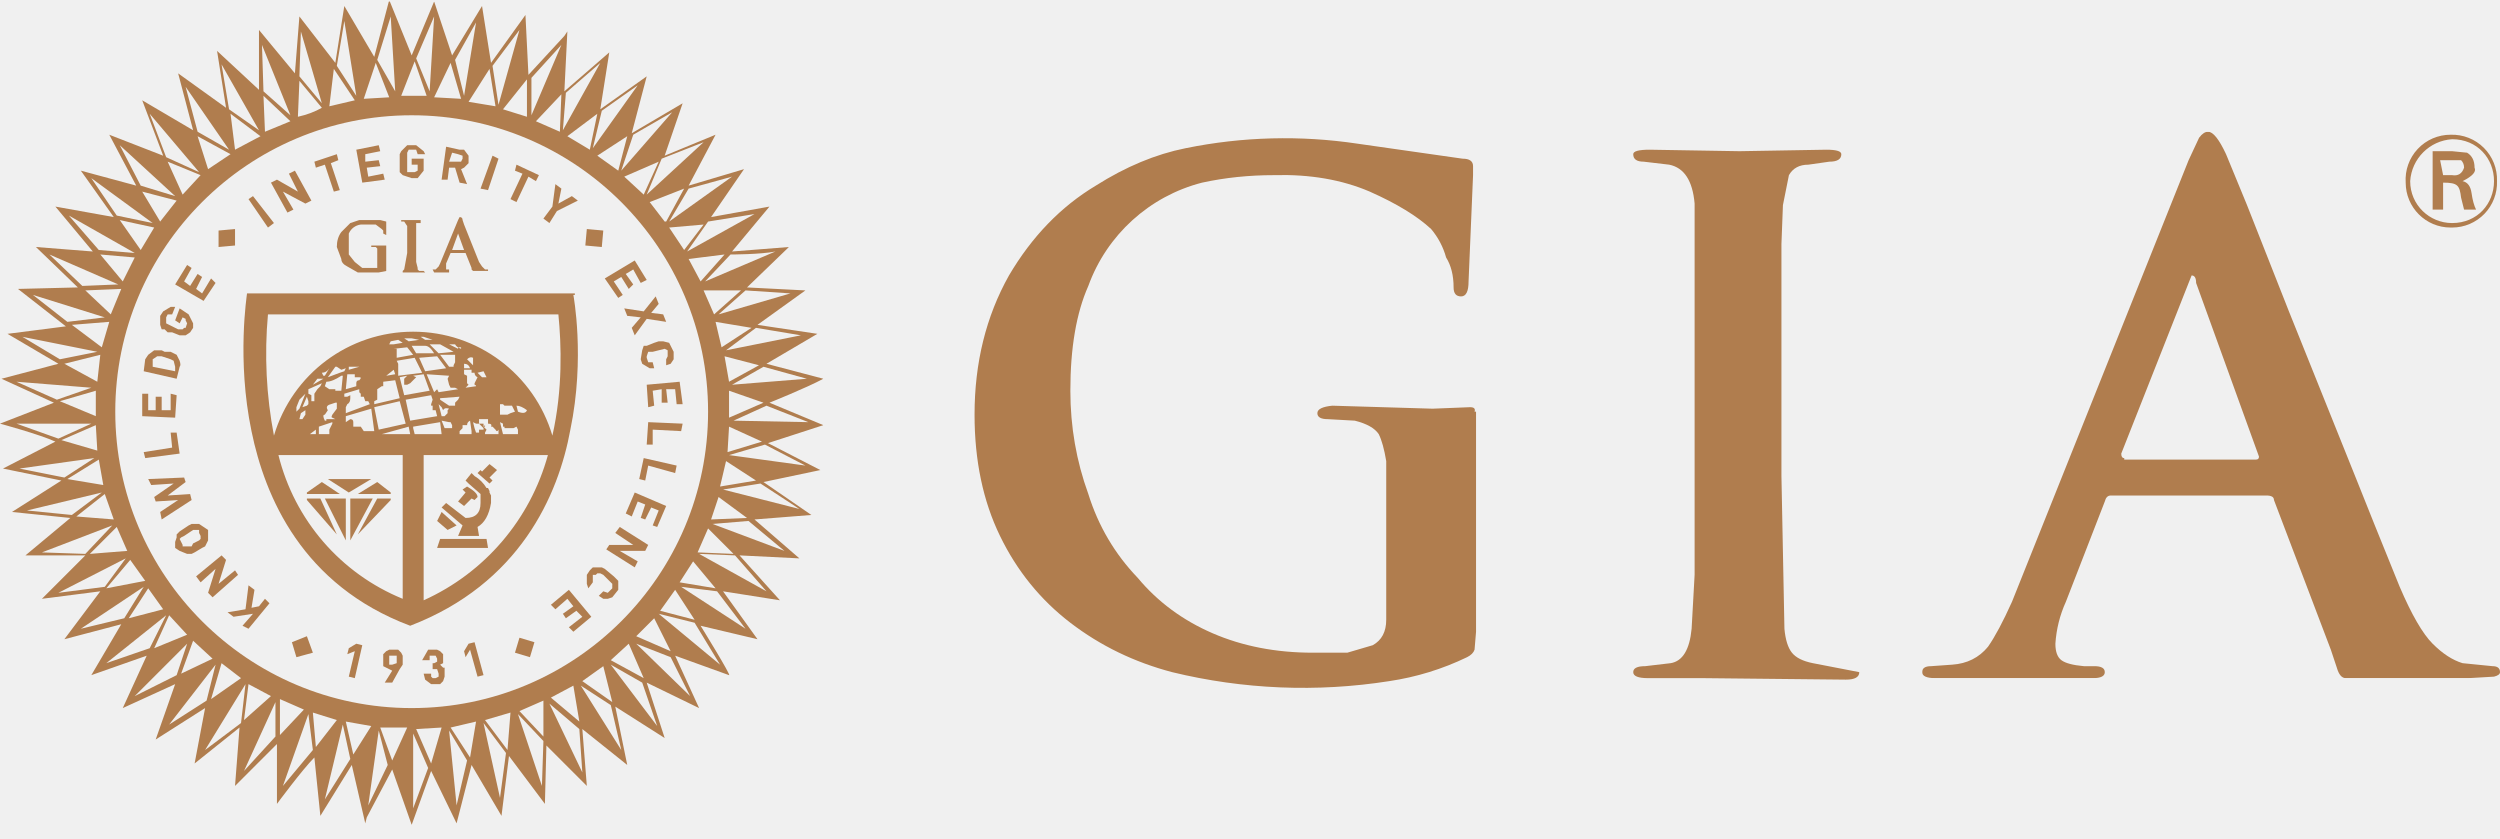
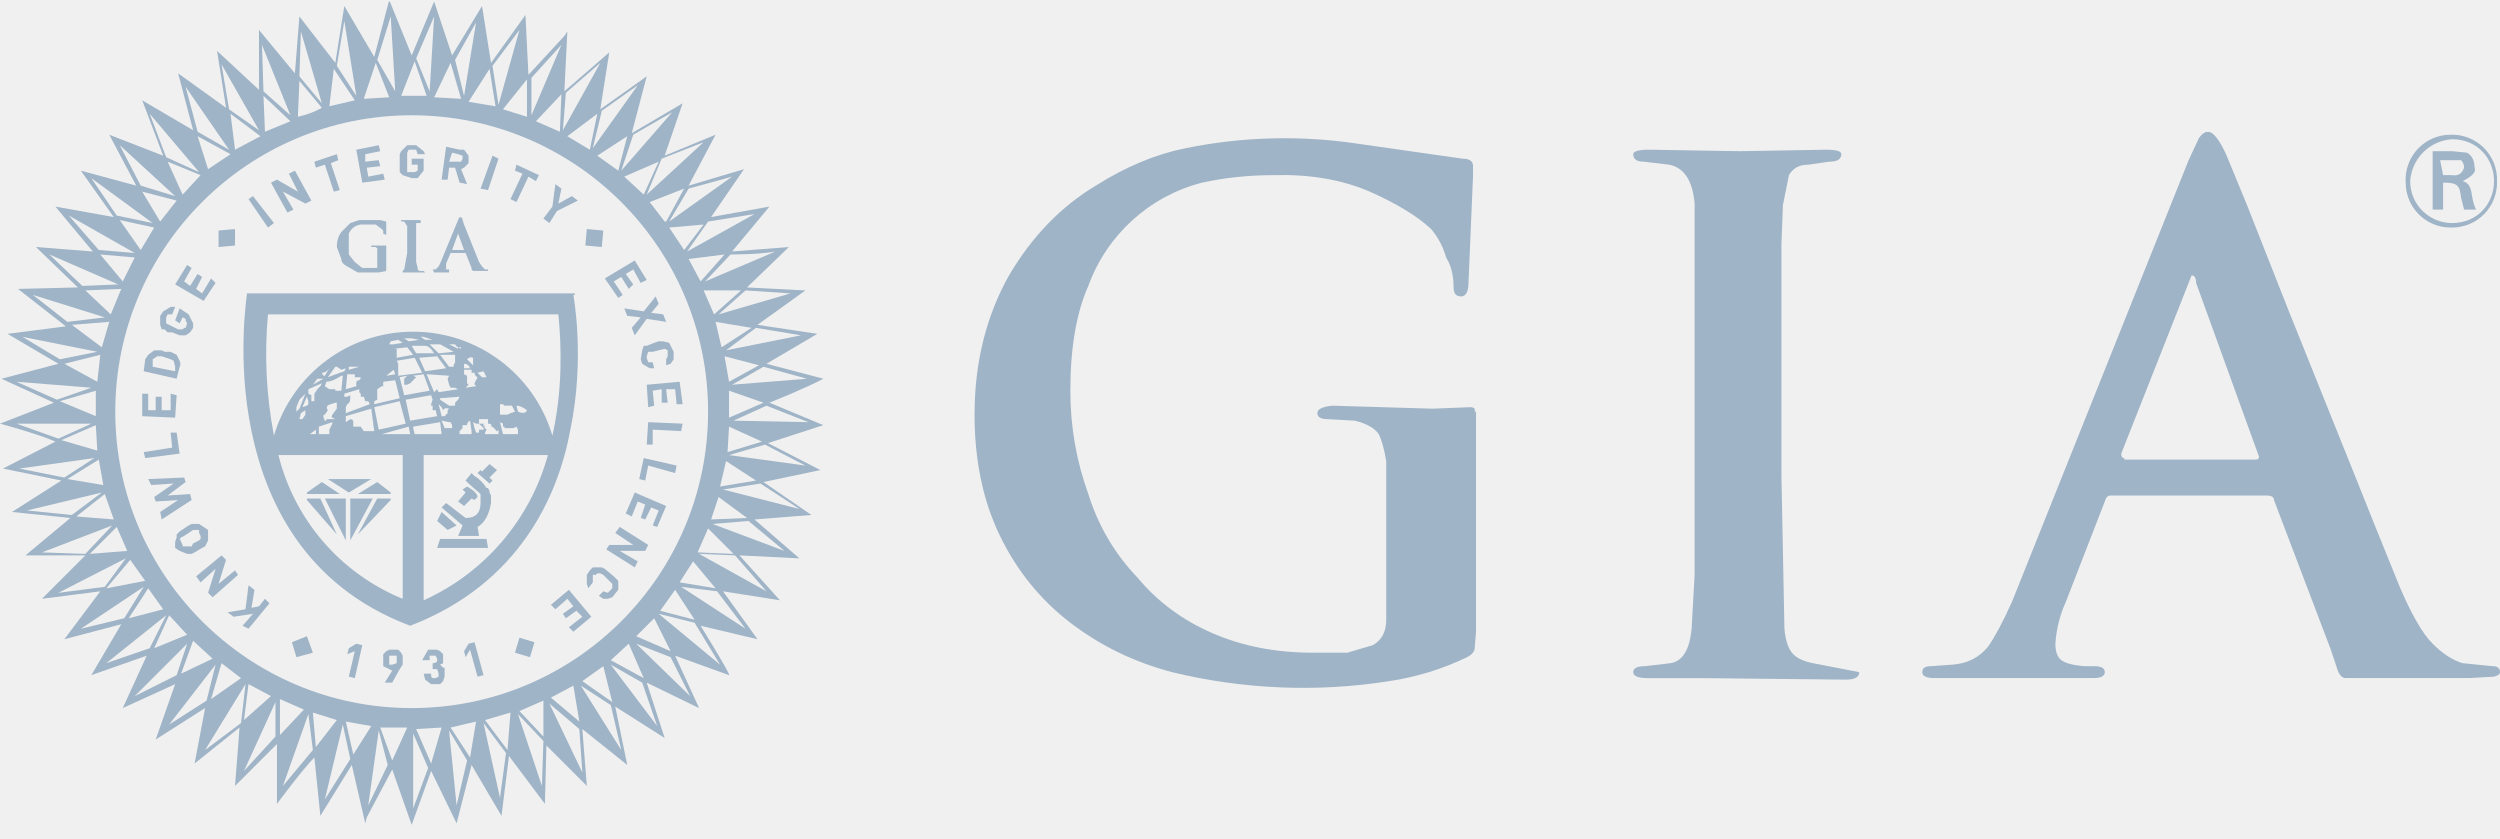
<svg xmlns="http://www.w3.org/2000/svg" xmlns:xlink="http://www.w3.org/1999/xlink" width="167" height="56">
  <defs>
    <path id="a" d="M39.3.5V37H.7V.5z" />
    <path id="c" d="M0 55.1V.1h55v55z" />
  </defs>
  <g fill="none" fill-rule="evenodd">
-     <path fill="#b07d4e" d="M163.7 15.2a3 3 0 0 1-3-3 3 3 0 0 1 3-3.2 3 3 0 0 1 3.1 3.1 3 3 0 0 1-3 3.1m0-5.9a3 3 0 0 0-2.8 2.8c0 1.6 1.3 2.8 2.8 2.8 1.7 0 2.8-1.3 2.8-2.8s-1.1-2.8-2.8-2.8m0 .8 1 .1q.5.3.5 1 .2.4-.8.9.5.1.6.8t.3 1.1h-.8l-.2-.8c-.1-.8-.2-1-1.2-1V14h-.7v-3.9zm-.6 1.6h.6q.6.1.8-.5 0-.3-.2-.5H163z" />
+     <path fill="#9fb4c7" d="M163.7 15.2a3 3 0 0 1-3-3 3 3 0 0 1 3-3.2 3 3 0 0 1 3.1 3.1 3 3 0 0 1-3 3.1m0-5.9a3 3 0 0 0-2.8 2.8c0 1.6 1.3 2.8 2.8 2.8 1.7 0 2.8-1.3 2.8-2.8s-1.1-2.8-2.8-2.8m0 .8 1 .1q.5.3.5 1 .2.4-.8.9.5.1.6.8t.3 1.1h-.8l-.2-.8c-.1-.8-.2-1-1.2-1V14h-.7v-3.9zm-.6 1.6h.6q.6.1.8-.5 0-.3-.2-.5H163z" />
    <g transform="translate(127.7 8.3)">
      <mask id="b" fill="#fff">
        <use xlink:href="#a" />
      </mask>
-       <path fill="#b07d4e" d="m28.4 36.3-.4-1.2-3.8-10q0-.3-.5-.3H13.3q-.3 0-.4.4l-2.6 6.7a8 8 0 0 0-.7 2.8q0 .8.4 1.1t1.5.4h.7q.7 0 .7.4t-.8.4H1.6q-.9 0-.9-.4t.6-.4l1.4-.1q1.5-.1 2.4-1.2.7-1 1.6-3L18.5 2.4l.7-1.5q.3-.4.6-.4.5 0 1.2 1.5l1.4 3.4 2.8 7.1 4.5 11.2 1.2 3 1.7 4.2q1.2 2.8 2.2 3.8t2 1.3l2 .2q.5 0 .5.4 0 .2-.4.3l-1.7.1H29q-.4 0-.6-.7M14.2 22.4H23q.2 0 .2-.2L19 10.6q0-.5-.3-.5l-.2.5L14 22q0 .3.2.3" mask="url(#b)" />
+       <path fill="#9fb4c7" d="m28.4 36.3-.4-1.2-3.8-10q0-.3-.5-.3H13.3q-.3 0-.4.4l-2.6 6.7a8 8 0 0 0-.7 2.8q0 .8.4 1.1t1.5.4h.7q.7 0 .7.4t-.8.4H1.6q-.9 0-.9-.4t.6-.4l1.4-.1q1.5-.1 2.4-1.2.7-1 1.6-3L18.5 2.4l.7-1.5q.3-.4.6-.4.5 0 1.2 1.5l1.4 3.4 2.8 7.1 4.5 11.2 1.2 3 1.7 4.2q1.2 2.8 2.2 3.8t2 1.3l2 .2q.5 0 .5.4 0 .2-.4.3l-1.7.1H29q-.4 0-.6-.7M14.2 22.4H23q.2 0 .2-.2L19 10.6q0-.5-.3-.5l-.2.5L14 22q0 .3.2.3" mask="url(#b)" />
    </g>
-     <path fill="#b07d4e" d="M98.6 27.5v14.7l-.1 1.2q-.1.3-.5.5a18 18 0 0 1-5.2 1.6 37 37 0 0 1-14.5-.6q-3.8-1-6.8-3.3t-4.7-5.8-1.7-8.1q0-5.2 2.3-9.3 2.3-3.9 5.8-6 3-1.9 6-2.5a33 33 0 0 1 11.5-.3l7 1q.7 0 .7.5v.6l-.3 7.1q0 1-.5 1t-.5-.6q0-1.2-.5-2a5 5 0 0 0-1-1.9q-1.4-1.3-4.1-2.5-2.8-1.2-6.4-1.1-2.5 0-4.8.5a11 11 0 0 0-7.6 6.9q-1.2 2.7-1.2 7 0 3.6 1.2 6.9 1 3.2 3.3 5.6 2 2.4 5 3.7t6.7 1.3H90l1.7-.5q.9-.5.9-1.7V30.8q-.2-1.2-.5-1.8-.4-.6-1.6-.9l-1.8-.1q-.7 0-.7-.4t1-.5l6.7.2 2.5-.1q.4 0 .3.3m14.7 4.3V13.6q-.2-2.3-1.7-2.6l-1.7-.2q-.7 0-.7-.5 0-.3 1.1-.3l6 .1 5.8-.1q1 0 1 .3 0 .5-.8.5l-1.4.2q-.9 0-1.3.7l-.4 2-.1 2.6v15.5l.2 10.2q.1 1.1.5 1.6t1.4.7l3.1.6q0 .5-.9.5l-9.5-.1h-3.7q-1 0-1-.4t.8-.4l1.7-.2q1.2-.2 1.4-2.3l.2-3.6z" />
-     <path fill="#b07d4e" d="m37.2 14.1 1.4-.7-.4-.3-.9.5.2-1-.4-.3-.2 1.5-.6.8.4.3zM30 11.2h.4l.3 1 .5.1-.4-1 .2-.1.3-.3v-.5L31 10h-.3l-.9-.2-.3 2.2h.4zm.2-1 .4.1.3.1v.2l-.1.2H30zm10.1 5.2-1.1-.1-.1 1.1 1.1.1zm-28.5 11-.4-.1v1.1h-.6v-.9h-.4v.9h-.5v-1.1h-.4v1.5l2.2.1zM29.4 36l-.2.6h3.4l-.1-.6zm5.1-22.5.8-1.7.5.3.2-.4-1.5-.7-.1.4.5.2-.8 1.7zm2.3 26.9.3.3.8-.7.4.5-.7.5.2.3.7-.5.4.4-.9.7.3.3 1.2-1-1.5-1.8zm4.9-19.8.2.5.9.1-.6.7.2.5.8-1.1 1.3.2-.2-.5-.8-.1.5-.6-.2-.5-.8 1z" />
-     <path fill="#b07d4e" d="M38.4 19.7v-.1H16.5c0 .1-.7 4.4.3 9.2.9 4.4 3.4 10.3 10.6 13 7.3-2.8 9.9-8.7 10.7-13.1 1-4.8.2-9 .2-9M30 28.2h.1l.1.2v.2h-.5l-.2-.5zm-7.8.1-.2.4v.3h-.7v-.5l.9-.3zm12.3.2.1.2v.3h-1l-.2-.8.2.1v.2h.1v.1h.6zm-10.4 0h-.5v-.3q0-.2-.2-.2l-.3.2v-.4l1.7-.5.2 1.5h-.7zm-3.7-.8-.2.3H20l.1-.4.3-.2zm-.2-.5.3-.7.1.3v.2l-.1.1zm1-1.2-.2.3v.5h-.2v-.4l-.2-.1V26l.9-.4-.1.2zm.6-.5q.4 0 1-.4h.1l-.1 1h-.4V26H22l-.3-.2zm0 2.5v.1h-.1q-.2-.4 0-.4l.2-.3q-.2-.3.2-.4l.3-.1h.1v.4l-.3.4q-.1.2 0 .2l.2.1zm1.9-3v.2h.3q.2 0 0 .2-.2 0-.2.2v.2l-.7.2.1-1zm10.4 2.6-.2.1h-.5V27h.2l.1.1h.5l.2.4zm-1.8.9h.1v-.1zv-.2H32V28h.6v.3q.3 0 .2.2h.1l.2.2q.1.2.2 0v.3h-.9v-.1l.1-.2zm-1.6-2-.1.2-.2.2v.2H30l-.6-.4v-.1zm-4 .3.4 1.5-1.8.4-.3-1.5zm-.2-3.2v-.3h-.2l.9-.1.4.5-1.1.2zm4.5 1v-.3q.3 0 .4.3zm-1 .5-.1.2.1.4.1.2h.3l.2.1-1.3.2-.1-.2-.2.2-.5-1.2zm-5 1.7.2-.1V26l.3-.2h.1v-.3l.8-.1.3 1.2-1.7.4zm1.6-2.5-.1-.2 1.2-.2.5 1-1.6.2zm3.2.3-1.4.2-.4-.9 1.2-.1zm-.5-1-.6-.6h.7l.9.5zm-.3 0h-1.2l-.3-.5h.9q.3 0 .6.5M26.4 25l-.6.1.5-.4zm.8.1-.2.2v.4h.2l.2-.1.4-.4-.2-.1.7-.1.4 1.1-1.7.3-.3-1.2zm4 .5v-.5L31 25v-.3h.5v.2h.2q0 .2.2.3l-.2.4c0 .3.1 0 .1.2l-.7.1.2-.2zm1.1-.8.2.4h-.3l-.3-.3zm-.7-.4-.4-.4q.2-.2.4-.1zm-1.2-.6v.4l-.1.2v.1H30l-.6-.8h1zm-2-1.1-.3-.2h.2l.6.2zm-1.1.1-.3-.2h.5l.5.1zm1.5 3.6.1.3-.1.3v.1h.1v.3h.2l.1.4-1.8.3-.3-1.4zm.7 1.4-.2-.8.2.2q.1 0 0 0l.1.2q.1-.2.4-.1l-.1.1v.2l-.2.2zm2.2.8-.1-.4.2.1h.2l.1.1.2.2v.1H32v.2h-.2zm2.8-1.5q.3 0 .7.3-.1.3-.6.1zm-3.7-3.9h-.2v.1L30 23h.4q.1.2.4.3m-4.2-.6.3.2-.6.1H26l.1-.2zM24.7 27l-1.6.6v-.4l.1-.2q.2-.1.2-.4v-.2l-.2.1H23v-.2l1-.3v.2l.1.1v.2h.2l.1.3h.2zm-.7-2.5-.7.2v-.2zm-1.5 0 .3.2.3-.1-.1.2-.3.1-.8.3.5-.7zm-1 .4q.3 0 .5-.3l-.3.5h-.1zm-.3.4h.4l-.7.4zM20 26.7l.4-.4-.4 1-.2.2v-.3zm1.1 2v.3h-.4zm4.4.3 1.8-.5.1.5zm2.2 0-.1-.4v-.1l1.8-.3.1.8zm3 0v-.2l.2-.2v-.2h.3q0-.2.2-.3l.1.7v.2zm-3.8 11a14 14 0 0 1-8.3-9.6h8.3zm1.4 0v-9.6h8.3a15 15 0 0 1-8.3 9.7m8.6-11a9.7 9.7 0 0 0-18.6 0 29 29 0 0 1-.4-8.1h19.4c.2 2 .3 5-.4 8.1m7.4-6.3H44l-.3.1-.5.2H43l-.1.3-.1.6.1.3.5.3h.3l-.1-.4h-.3l-.1-.3v-.1l.1-.3h.3l.8-.2.2.1v.4l-.1.2v.4l.3-.1.2-.3v-.5l-.3-.6zm-3 16-.1-.1-.2-.2-.6-.5-.2-.1h-.6l-.2.2-.2.3v.6l.1.3.3-.4v-.5h.2l.1-.1h.2l.2.1.6.6v.3l-.1.1-.2.2-.3-.1-.3.3.3.2h.3l.3-.1.4-.5zm.3-19.1-.6-.9.5-.3.5.8.3-.3-.5-.7.5-.3.5.9.4-.2-.8-1.3-2 1.2.9 1.3zm-7.2 23.9 1 .3.3-1-1-.3zm-1.1-33-.4-.2-.8 2.2.5.1zm-17.6 5.8v-1.1l-1.1.1v1.1zm2.6-1.5-1.4-1.8-.3.2 1.3 1.9zm1.3-.9-.7-1.2 1.5.8.4-.2-1.1-2-.4.2.6 1.2-1.4-.8-.4.2 1.1 2zm-5.2 4.9-.3-.3-.6 1-.4-.3.4-.8-.3-.2-.5.8-.4-.3.5-.9-.3-.2-.8 1.3 1.9 1.1z" />
+     <path fill="#9fb4c7" d="M98.6 27.5v14.7l-.1 1.2q-.1.3-.5.5a18 18 0 0 1-5.2 1.6 37 37 0 0 1-14.5-.6q-3.8-1-6.8-3.3t-4.7-5.8-1.7-8.1q0-5.2 2.3-9.3 2.3-3.9 5.8-6 3-1.9 6-2.5a33 33 0 0 1 11.5-.3l7 1q.7 0 .7.5v.6l-.3 7.1q0 1-.5 1t-.5-.6q0-1.2-.5-2a5 5 0 0 0-1-1.9q-1.4-1.3-4.1-2.5-2.8-1.2-6.4-1.1-2.5 0-4.8.5a11 11 0 0 0-7.6 6.9q-1.2 2.7-1.2 7 0 3.6 1.2 6.9 1 3.2 3.3 5.6 2 2.4 5 3.7t6.7 1.3H90l1.7-.5q.9-.5.9-1.7V30.8q-.2-1.2-.5-1.8-.4-.6-1.6-.9l-1.8-.1q-.7 0-.7-.4t1-.5l6.7.2 2.5-.1q.4 0 .3.3m14.7 4.3V13.6q-.2-2.3-1.7-2.6l-1.7-.2q-.7 0-.7-.5 0-.3 1.1-.3l6 .1 5.8-.1q1 0 1 .3 0 .5-.8.5l-1.4.2q-.9 0-1.3.7l-.4 2-.1 2.6v15.5l.2 10.2q.1 1.1.5 1.6t1.4.7l3.1.6q0 .5-.9.5l-9.5-.1h-3.7q-1 0-1-.4t.8-.4l1.7-.2q1.2-.2 1.4-2.3l.2-3.6z" />
+     <path fill="#9fb4c7" d="m37.2 14.1 1.4-.7-.4-.3-.9.5.2-1-.4-.3-.2 1.5-.6.8.4.3zM30 11.2h.4l.3 1 .5.1-.4-1 .2-.1.3-.3v-.5L31 10h-.3l-.9-.2-.3 2.2h.4zm.2-1 .4.1.3.1v.2l-.1.2H30zm10.1 5.2-1.1-.1-.1 1.1 1.1.1zm-28.5 11-.4-.1v1.1h-.6v-.9h-.4v.9h-.5v-1.1h-.4v1.5l2.2.1zM29.4 36l-.2.6h3.4l-.1-.6zm5.1-22.5.8-1.7.5.3.2-.4-1.5-.7-.1.4.5.2-.8 1.7zm2.3 26.9.3.3.8-.7.4.5-.7.5.2.3.7-.5.4.4-.9.7.3.3 1.2-1-1.5-1.8zm4.9-19.8.2.5.9.1-.6.7.2.5.8-1.1 1.3.2-.2-.5-.8-.1.5-.6-.2-.5-.8 1z" />
+     <path fill="#9fb4c7" d="M38.4 19.7v-.1H16.5c0 .1-.7 4.4.3 9.2.9 4.4 3.4 10.3 10.6 13 7.3-2.8 9.9-8.7 10.7-13.1 1-4.8.2-9 .2-9M30 28.2h.1l.1.2v.2h-.5l-.2-.5zm-7.8.1-.2.4v.3h-.7v-.5l.9-.3zm12.3.2.1.2v.3h-1l-.2-.8.2.1v.2h.1v.1h.6zm-10.4 0h-.5v-.3q0-.2-.2-.2l-.3.2v-.4l1.7-.5.2 1.5h-.7zm-3.7-.8-.2.3H20l.1-.4.3-.2zm-.2-.5.3-.7.1.3v.2l-.1.1zm1-1.2-.2.3v.5h-.2v-.4l-.2-.1V26l.9-.4-.1.2zm.6-.5q.4 0 1-.4h.1l-.1 1h-.4V26H22l-.3-.2zm0 2.5v.1h-.1q-.2-.4 0-.4l.2-.3q-.2-.3.2-.4l.3-.1h.1v.4l-.3.4q-.1.2 0 .2l.2.1zm1.9-3v.2h.3q.2 0 0 .2-.2 0-.2.2v.2l-.7.2.1-1zm10.4 2.6-.2.1h-.5V27h.2l.1.1h.5l.2.4zm-1.8.9h.1v-.1zv-.2H32V28h.6v.3q.3 0 .2.2h.1l.2.2q.1.2.2 0v.3h-.9v-.1l.1-.2zm-1.6-2-.1.2-.2.2v.2H30l-.6-.4v-.1zm-4 .3.4 1.5-1.8.4-.3-1.5zm-.2-3.2v-.3h-.2l.9-.1.4.5-1.1.2zm4.5 1v-.3q.3 0 .4.3zm-1 .5-.1.2.1.4.1.2h.3l.2.1-1.3.2-.1-.2-.2.2-.5-1.2zm-5 1.7.2-.1V26l.3-.2h.1v-.3l.8-.1.3 1.2-1.7.4zm1.6-2.5-.1-.2 1.2-.2.5 1-1.6.2zm3.2.3-1.4.2-.4-.9 1.2-.1zm-.5-1-.6-.6h.7l.9.5zm-.3 0h-1.2l-.3-.5h.9q.3 0 .6.5M26.4 25l-.6.1.5-.4zm.8.1-.2.2v.4h.2l.2-.1.4-.4-.2-.1.7-.1.4 1.1-1.7.3-.3-1.2zm4 .5v-.5L31 25v-.3h.5v.2h.2q0 .2.2.3l-.2.4c0 .3.1 0 .1.2l-.7.1.2-.2zm1.1-.8.2.4h-.3l-.3-.3zm-.7-.4-.4-.4q.2-.2.4-.1zm-1.2-.6v.4l-.1.2v.1H30l-.6-.8h1zm-2-1.1-.3-.2h.2l.6.2zm-1.1.1-.3-.2h.5l.5.1zm1.5 3.6.1.3-.1.3v.1h.1v.3h.2l.1.4-1.8.3-.3-1.4zm.7 1.4-.2-.8.2.2q.1 0 0 0l.1.2q.1-.2.4-.1l-.1.1v.2l-.2.2zm2.2.8-.1-.4.2.1h.2l.1.1.2.2v.1H32v.2h-.2zm2.8-1.5q.3 0 .7.3-.1.3-.6.1zm-3.7-3.9h-.2v.1L30 23h.4q.1.2.4.3m-4.2-.6.3.2-.6.1H26l.1-.2zM24.7 27l-1.6.6v-.4l.1-.2q.2-.1.2-.4v-.2l-.2.1H23v-.2l1-.3v.2l.1.1v.2h.2l.1.3h.2zm-.7-2.5-.7.2v-.2zm-1.5 0 .3.2.3-.1-.1.2-.3.1-.8.3.5-.7zm-1 .4q.3 0 .5-.3l-.3.5h-.1zm-.3.4h.4l-.7.4zM20 26.7l.4-.4-.4 1-.2.2v-.3zm1.1 2v.3h-.4zm4.4.3 1.8-.5.1.5zm2.2 0-.1-.4v-.1l1.8-.3.1.8zm3 0v-.2l.2-.2v-.2h.3q0-.2.2-.3l.1.7v.2zm-3.8 11a14 14 0 0 1-8.3-9.6h8.3zm1.4 0v-9.6h8.3a15 15 0 0 1-8.3 9.7m8.6-11a9.7 9.7 0 0 0-18.6 0 29 29 0 0 1-.4-8.1h19.4c.2 2 .3 5-.4 8.1m7.4-6.3H44l-.3.1-.5.2H43l-.1.3-.1.6.1.3.5.3h.3l-.1-.4h-.3l-.1-.3v-.1l.1-.3h.3l.8-.2.2.1v.4l-.1.2v.4l.3-.1.2-.3v-.5l-.3-.6zm-3 16-.1-.1-.2-.2-.6-.5-.2-.1h-.6l-.2.2-.2.3v.6l.1.3.3-.4v-.5h.2l.1-.1h.2l.2.1.6.6v.3l-.1.1-.2.2-.3-.1-.3.3.3.2h.3l.3-.1.4-.5zm.3-19.1-.6-.9.5-.3.5.8.3-.3-.5-.7.5-.3.5.9.4-.2-.8-1.3-2 1.2.9 1.3zm-7.2 23.9 1 .3.3-1-1-.3zm-1.1-33-.4-.2-.8 2.2.5.1zm-17.6 5.8v-1.1l-1.1.1v1.1zm2.6-1.5-1.4-1.8-.3.2 1.3 1.9zm1.3-.9-.7-1.2 1.5.8.4-.2-1.1-2-.4.2.6 1.2-1.4-.8-.4.2 1.1 2zm-5.2 4.9-.3-.3-.6 1-.4-.3.4-.8-.3-.2-.5.8-.4-.3.5-.9-.3-.2-.8 1.3 1.9 1.1z" />
    <mask id="d" fill="#fff">
      <use xlink:href="#c" />
    </mask>
-     <path fill="#b07d4e" d="m51.3 29.6 3.7-1.2-3.6-1.5s2.5-1 3.6-1.6l-3.8-1 3.4-2-4-.6 3.2-2.3-3.9-.2 2.8-2.7-3.8.3 2.5-3-3.9.7 2.2-3.2-3.7 1.1L47.8 9l-3.4 1.4 1.2-3.5-3.4 2 1-3.8-3.1 2.2.6-3.8-3 2.6.2-4-.2.3L35.3 5l-.2-4-2.3 3.2-.6-3.8-2 3.3L29 .1l-1.5 3.6L26 0l-1 3.8-2-3.4-.6 3.8L20 1.1l-.3 3.8L17.3 2v4l-2.8-2.6.6 3.8-3.2-2.3 1 3.8-3.4-2 1.4 3.7L7.3 9l1.8 3.4-3.7-1 2.2 3.1-3.9-.7 2.5 3-3.8-.3 2.8 2.7-4 .1 3.2 2.5-3.9.5 3.4 2-3.8 1 3.5 1.6L0 28.3s2.6.7 3.7 1.2L.2 31.3l3.9.8-3.3 2.1 3.9.4-3 2.5h4L2.8 40l3.9-.5-2.4 3.2 3.8-1-2 3.4 3.7-1.3-1.6 3.5 3.5-1.6-1.3 3.7 3.3-2.1L13 51l3-2.4-.3 3.9 2.8-2.8v4s1.7-2.3 2.5-3.1l.4 3.9 2.1-3.4.9 3.9.1-.4 1.7-3.2 1.3 3.7 1.3-3.6 1.7 3.5 1-3.9 2 3.4.5-4 2.4 3.2.1-3.9 2.7 2.7-.3-3.8 3 2.4-.8-3.9 3.3 2.1-1.2-3.7 3.5 1.7-1.6-3.5 3.6 1.3c.2.1-1.9-3.3-1.9-3.3l3.8.9-2.3-3.2 3.8.6-2.7-3 4 .2-3-2.6 3.8-.3-3.2-2.2 3.8-.8zm2.7-1.4-5-.1 2.2-1zm-6 5 1.9 1.4-2.4.1zm-1-13.8h2.5L47.7 21zm.8 2.1 2.4.4-2 1.3zm.7 9.3 2 1.3-2.4.4zm-.1-7 2.3.6-2 1.1zm.3 4.7 2.2 1-2.3.7zm0-2.4 2.3.8-2.3 1zm5.2-.8-5 .4 2.1-1.2zm-.4-2.9-5 1 2-1.5zm-.7-2.8L48 21l1.8-1.6zm-1-2.8-4.7 2 1.7-1.8s2 0 3-.2m-5 2-.8-1.5 2.4-.3zm3.6-4.5-4.5 2.5 1.4-2zm-4.7 2.4-1-1.5L47 15zm3.2-4.9-4.2 3 1.3-2.2zm-4.4 3h-.1l-1-1.3 2.3-.9zM47 9.5 43.2 13l1-2.4zM43 13l-1.3-1.2 2.3-1zm-.7-4 2.6-1.5-3.4 3.9zm-1 2.4-1.4-1 2-1.3zm-1.1-4 2.4-1.7-3 4.2zm-.8 2.6-1.5-.9 2-1.5zm-1.6-3.8 2.3-2-2.5 4.5zm-2.3-1 2-2.2-2 4.7zm2 1.1-.1 2.5-1.6-.7zm-2.3-1v2.5l-1.6-.5zM34.7 2l-1.4 5-.4-2.6zm-2 2.6.4 2.5-1.8-.3zm-.9-3.1L31 6.4 30.4 4zm-1.7 2.7.7 2.4-1.8-.1zM29 1.1l-.3 5-.9-2.2zm-1.3 3 .8 2.3h-1.7zm-1.6-3 .3 5L25.2 4zm-1 3.1.9 2.3-1.7.1zM23 1.4l.8 5-1.3-2zm-.7 3.2 1.4 2.1-1.7.4zm-2.2-2.5 1.4 4.8L20 5.1zM20 5.4l1.5 1.8q-.7.4-1.6.6zm-.6 2.3-1.8-1.6-.1-3.1zm0 .4-1.7.7-.1-2.4zm-13 19.7-2.4-1 2.4-.7zm.1 2.3-2.4-.7 2.3-1zm-2.2-5.8 2.4-.6-.2 1.8zm2.3 6.4.3 1.7-2.4-.4zm-1.8-9 2.5-.2-.5 1.7zM7 33l.6 1.7-2.5-.2zm.4-12-1.7-1.6 2.4-.1zm8-13.4 2 1.5-1.7.9zm0 2.7-1.5 1-.7-2.2zm-.6-6 2.5 4.4-2-1.4zm-2.4 1.5 2.9 4.2-2.1-1.2zM10 7.6l3.3 3.9-2.2-1zm3.4 4.1L12.2 13l-1-2.2zM8 9.7l3.7 3.4-2.3-.7zm3.8 3.7-1.1 1.4-1.2-2zm-5.7-1.5 4.1 3-2.4-.5zm4.2 3.3-.9 1.5-1.4-2zm-5.7-.8L9 16.9l-2.4-.2zM9 17.2l-.8 1.6L6.7 17zM3.3 17l4.6 2-2.4.1zm-1.1 2.7L7 21.2l-2.5.3zm-.7 2.8 5 1L4 24zm-.4 3 5 .4-2.3.8zm0 2.8h5l-2.2 1zm.2 3 5-.7-2 1.3zm.5 2.8 5-1.2-2 1.5zm1 2.8 4.7-1.8L5.7 37zm5-1.7.7 1.6L6 37zm-3.9 4.4 4.5-2.3L7 39.2zm4.8-2.2 1 1.4-2.6.5zM5.4 42l4.2-2.8-1.3 2.1zm4.5-2.7 1 1.4-2.3.6zm-2.8 5 4-3.2-1.1 2.2zm4.2-3.2 1.2 1.3-2.2.9zm.5 4L9 46.5l3.5-3.5zm1.1-2.3 1.3 1.2-2.1 1zm.9 4-2.5 1.6 3.1-4zm1-2.5 1.3 1-2 1.4zm1.3 4-2.4 1.8 2.7-4.4zm.5-2.6 1.5.8-1.8 1.6zm-.3 5.8 2.1-4.6v2.3zm2.6 1 1.7-4.8.3 2.4zm-.2-3.4v-2.4l1.6.7zm2.4.8-.2-2.3 1.6.5zm.6 3.5 1.2-5 .5 2.3zm1.9-3-.5-2.2 1.7.3zm1 3.4.7-5 .6 2.3zm1.6-3-.8-2.2h1.8zm1.4 3.2v-5l1 2.3zm1.2-3-1-2.3 1.7-.1zm1.7 2.8-.5-5 1.2 2zm.9-3.2-1.3-2 1.7-.4zm2 2.7-1.1-5 1.5 2zm.5-3.2-1.5-2 1.7-.5zm2.3 2.4-1.6-4.8 1.7 1.8zm-1.5-5 1.6-.7v2.4zm-7.2-.2a19.8 19.8 0 1 1 0-39.6 19.8 19.8 0 0 1 0 39.6M49 37l-2.4-.1.7-1.6zm-1.2 2.3-2.4-.4.9-1.4zm-1.4 2.1-2.3-.6 1-1.4zm-1.6 2.1-2.3-1 1.2-1.2zM42 43l1 2.3-2.2-1.2zm-1.7 1.5.6 2.4-2-1.4zm-1.6 3.7-1.9-1.6 1.5-.8zm.2 3.4L36.7 47l2 1.7zm2.6-1.5-2.7-4.3 2 1.3zm2.4-1.6-3.1-4.1 2.1 1.2zm2.2-2L42.5 43l2.3.9zm2-2.1L44 41l2.4.6zm1.7-2.4-4.3-2.8 2.4.3zm1.4-2.5L46.7 37l2.4.1zm1.2-2.7L47.6 35l2.4-.2zm1-2.8-5.1-1.3 2.5-.4zm-4.7-3.6 2.4-.7 2.7 1.4z" mask="url(#d)" />
-     <path fill="#b07d4e" d="m21.7 11 .6 1.8.4-.1-.6-1.8.5-.2-.1-.4-1.5.5.1.4zM10.8 22h.2l.2.2h.3l.5.2h.4l.3-.2.2-.3v-.3l-.3-.6-.3-.2-.3-.2-.3.8.3.2.2-.4.2.1v.1l.1.2-.1.3h-.1l-.1.1h-.3l-.8-.4v-.4l.1-.2h.3l.2-.5h-.3l-.5.3-.2.3v.6zm12-4.7q0 .3.4.5l.7.4h1.4l.5-.1v-1.7h-1v.1h.3l.1.1v1.3h-1l-.5-.4-.4-.5v-1.4a1 1 0 0 1 .8-.6h1l.4.3.1.1v.2l.2.1v-.9l-.4-.1H24l-.6.2-.6.6q-.3.4-.3 1zm5.5.8H28l-.1-.1v-.1l-.1-.4v-2.6h.3v-.2h-1.3v.1h.2l.2.3v1.8L27 18l-.1.1v.1h1.5zm.7.1h1V18h-.2v-.4l.3-.7h1l.4 1v.1l.1.1h1V18h-.2l-.2-.2-.2-.3-1-2.5-.1-.3q0-.2-.2-.2l-.1.2-1.2 2.9-.1.2-.2.2h-.2zm1.6-2.6.4 1.1h-.8zM25.7 12l-.1-.4-1 .2-.1-.6.9-.1-.1-.4-.9.1v-.5l1-.2-.1-.4-1.5.3.4 2.2zM12 24.5q.1-.1 0-.4l-.2-.4-.2-.1-.2-.1H11l-.2-.1h-.5l-.4.3-.2.3-.1.8 2.2.5zm-.3 0v.3l-1.5-.3V24l.3-.2h.3l.6.2.2.1zm15-13.4v.4l.2.2.6.2h.4l.4-.5v-.8h-.8v.4h.4v.4l-.2.1h-.5v-1.3l.1-.2h.5l.1.3h.5l-.1-.2-.5-.4h-.6l-.4.4-.1.2zm16 20.9.4.1.2-1 1.8.5.1-.5-2.2-.5zm-30.9-3.1h-.4l.1 1-1.9.3.1.4 2.3-.3zm1.7 7.7.2-.1.1-.2.1-.2v-.7l-.3-.2-.3-.2h-.5l-.2.1-.6.4-.2.2v.2l-.1.3v.4l.3.2.5.2h.3l.2-.1zm-.7-.1h-.6v-.1L12 36l.1-.1.2-.1.6-.4h.4v.2l.1.2v.2l-.1.1-.2.1-.2.1zm-.1-3.5-1.5.1 1.2-.9-.1-.3-2.4.1.2.4 1.5-.1-1.3.9.1.3 1.5-.1-1.2.8.1.5 2-1.3zm29.1 1.3.4.2.4-1 .5.2-.3.9.3.1.4-.8.5.2-.4 1 .3.1.6-1.4-2.1-.9zm-.7 1.3 1.2.8h-1.6l-.2.3 1.9 1.2.2-.4-1.2-.7h1.7l.2-.4-1.9-1.2zm-25.4 2.5-1.1.9.5-1.6-.3-.3-1.7 1.4.3.4 1-.9-.5 1.6.3.3 1.7-1.5zm13.9 6.5-.2-.2.2-.1v-.6l-.2-.2-.2-.1h-.6l-.4.7h.5v-.3h.4l.1.2v.2l-.2.1h-.1v.4h.3l.1.3v.2l-.2.1h-.2l-.1-.1V45h-.5l.1.4.4.3h.6l.2-.2.1-.3v-.6m1.6-1.6-.3.5.1.4.3-.5.5 1.8.4-.1-.6-2.2zm-14-2.5-.5.1.2-1.2-.4-.3-.2 1.6-1.2.2.4.3 1.3-.2-.7.8.4.2 1.4-1.7-.3-.3zm9.5 3.1-.2-.2H26l-.2.1-.2.2v.8l.6.3-.5.8h.5l.5-.9.2-.3v-.6zm-.3.5v.2l-.3.1H26v-.6h.5zm-3.2-.8-.1.4.5-.2-.4 1.7.4.1.5-2.2-.4-.1zm-3.8-.4.3 1 1.1-.3-.4-1.1zm23.7-13.2h.4v-1l1.9.1.1-.5-2.3-.1zm-10.5 2.6.2-.2-.2-.2.5-.5-.5-.4-.5.5-.1-.1-.2.2zm10.6-5.1.4-.1-.1-1 .6-.1v.9h.4l-.1-.9h.6l.1 1h.4l-.2-1.5-2.2.2z" />
-     <g fill="#b07d4e">
+     <path fill="#9fb4c7" d="m51.3 29.6 3.7-1.2-3.6-1.5s2.5-1 3.6-1.6l-3.8-1 3.4-2-4-.6 3.2-2.3-3.9-.2 2.8-2.7-3.8.3 2.5-3-3.9.7 2.2-3.2-3.7 1.1L47.8 9l-3.4 1.4 1.2-3.5-3.4 2 1-3.8-3.1 2.2.6-3.8-3 2.6.2-4-.2.3L35.3 5l-.2-4-2.3 3.2-.6-3.8-2 3.3L29 .1l-1.5 3.6L26 0l-1 3.8-2-3.4-.6 3.8L20 1.1l-.3 3.8L17.3 2v4l-2.8-2.6.6 3.8-3.2-2.3 1 3.8-3.4-2 1.4 3.7L7.3 9l1.8 3.4-3.7-1 2.2 3.1-3.9-.7 2.5 3-3.8-.3 2.8 2.7-4 .1 3.2 2.5-3.9.5 3.4 2-3.8 1 3.5 1.6L0 28.3s2.6.7 3.7 1.2L.2 31.3l3.9.8-3.3 2.1 3.9.4-3 2.5h4L2.8 40l3.9-.5-2.4 3.2 3.8-1-2 3.4 3.7-1.3-1.6 3.5 3.5-1.6-1.3 3.7 3.3-2.1L13 51l3-2.4-.3 3.9 2.8-2.8v4s1.7-2.3 2.5-3.1l.4 3.9 2.1-3.4.9 3.9.1-.4 1.7-3.2 1.3 3.7 1.3-3.6 1.7 3.5 1-3.9 2 3.4.5-4 2.4 3.2.1-3.9 2.7 2.7-.3-3.8 3 2.4-.8-3.9 3.3 2.1-1.2-3.7 3.5 1.7-1.6-3.5 3.6 1.3c.2.1-1.9-3.3-1.9-3.3l3.8.9-2.3-3.2 3.8.6-2.7-3 4 .2-3-2.6 3.8-.3-3.2-2.2 3.8-.8zm2.7-1.4-5-.1 2.2-1zm-6 5 1.9 1.4-2.4.1zm-1-13.8h2.5L47.7 21zm.8 2.1 2.4.4-2 1.3zm.7 9.3 2 1.3-2.4.4zm-.1-7 2.3.6-2 1.1zm.3 4.7 2.2 1-2.3.7zm0-2.4 2.3.8-2.3 1zm5.2-.8-5 .4 2.1-1.2zm-.4-2.9-5 1 2-1.5zm-.7-2.8L48 21l1.8-1.6zm-1-2.8-4.7 2 1.7-1.8s2 0 3-.2m-5 2-.8-1.5 2.4-.3zm3.6-4.5-4.5 2.5 1.4-2zm-4.7 2.4-1-1.5L47 15zm3.2-4.9-4.2 3 1.3-2.2zm-4.4 3h-.1l-1-1.3 2.3-.9zM47 9.5 43.2 13l1-2.4zM43 13l-1.3-1.2 2.3-1zm-.7-4 2.6-1.5-3.4 3.9zm-1 2.4-1.4-1 2-1.3zm-1.1-4 2.4-1.7-3 4.2zm-.8 2.6-1.5-.9 2-1.5zm-1.6-3.8 2.3-2-2.5 4.5zm-2.3-1 2-2.2-2 4.7zm2 1.1-.1 2.5-1.6-.7zm-2.3-1v2.5l-1.6-.5zM34.7 2l-1.4 5-.4-2.6zm-2 2.6.4 2.5-1.8-.3zm-.9-3.1L31 6.4 30.4 4zm-1.7 2.7.7 2.4-1.8-.1zM29 1.1l-.3 5-.9-2.2zm-1.3 3 .8 2.3h-1.7zm-1.6-3 .3 5L25.2 4zm-1 3.1.9 2.3-1.7.1zM23 1.4l.8 5-1.3-2zm-.7 3.2 1.4 2.1-1.7.4zm-2.2-2.5 1.4 4.8L20 5.1zM20 5.4l1.5 1.8q-.7.4-1.6.6zm-.6 2.3-1.8-1.6-.1-3.1zm0 .4-1.7.7-.1-2.4zm-13 19.7-2.4-1 2.4-.7zm.1 2.3-2.4-.7 2.3-1zm-2.2-5.8 2.4-.6-.2 1.8zm2.3 6.4.3 1.7-2.4-.4zm-1.8-9 2.5-.2-.5 1.7zM7 33l.6 1.7-2.5-.2zm.4-12-1.7-1.6 2.4-.1zm8-13.4 2 1.5-1.7.9zm0 2.7-1.5 1-.7-2.2zm-.6-6 2.5 4.4-2-1.4zm-2.4 1.5 2.9 4.2-2.1-1.2zM10 7.6l3.3 3.9-2.2-1zm3.4 4.1L12.2 13l-1-2.2zM8 9.7l3.7 3.4-2.3-.7zm3.8 3.7-1.1 1.4-1.2-2zm-5.7-1.5 4.1 3-2.4-.5zm4.2 3.3-.9 1.5-1.4-2zm-5.7-.8L9 16.9l-2.4-.2zM9 17.2l-.8 1.6L6.7 17zM3.3 17l4.6 2-2.4.1zm-1.1 2.7L7 21.2l-2.5.3zm-.7 2.8 5 1L4 24zm-.4 3 5 .4-2.3.8zm0 2.8h5l-2.2 1zm.2 3 5-.7-2 1.3zm.5 2.8 5-1.2-2 1.5zm1 2.8 4.7-1.8L5.7 37zm5-1.7.7 1.6L6 37zm-3.9 4.4 4.5-2.3L7 39.2zm4.8-2.2 1 1.4-2.6.5zM5.4 42l4.2-2.8-1.3 2.1zm4.5-2.7 1 1.4-2.3.6zm-2.8 5 4-3.2-1.1 2.2zm4.2-3.2 1.2 1.3-2.2.9zm.5 4L9 46.5l3.5-3.5zm1.1-2.3 1.3 1.2-2.1 1zm.9 4-2.5 1.6 3.1-4zm1-2.5 1.3 1-2 1.4zm1.3 4-2.4 1.8 2.7-4.4zm.5-2.6 1.5.8-1.8 1.6zm-.3 5.8 2.1-4.6v2.3zm2.6 1 1.7-4.8.3 2.4zm-.2-3.4v-2.4l1.6.7zm2.4.8-.2-2.3 1.6.5zm.6 3.5 1.2-5 .5 2.3zm1.9-3-.5-2.2 1.7.3zm1 3.4.7-5 .6 2.3zm1.6-3-.8-2.2h1.8zm1.4 3.2v-5l1 2.3zm1.2-3-1-2.3 1.7-.1zm1.7 2.8-.5-5 1.2 2zm.9-3.2-1.3-2 1.7-.4zm2 2.7-1.1-5 1.5 2zm.5-3.2-1.5-2 1.7-.5zm2.3 2.4-1.6-4.8 1.7 1.8zm-1.5-5 1.6-.7v2.4zm-7.2-.2a19.8 19.8 0 1 1 0-39.6 19.8 19.8 0 0 1 0 39.6M49 37l-2.4-.1.7-1.6zm-1.2 2.3-2.4-.4.9-1.4zm-1.4 2.1-2.3-.6 1-1.4zm-1.6 2.1-2.3-1 1.2-1.2zM42 43l1 2.3-2.2-1.2zm-1.7 1.5.6 2.4-2-1.4zm-1.6 3.7-1.9-1.6 1.5-.8zm.2 3.4L36.7 47l2 1.7zm2.6-1.5-2.7-4.3 2 1.3zm2.4-1.6-3.1-4.1 2.1 1.2zm2.2-2L42.5 43l2.3.9zm2-2.1L44 41l2.4.6zm1.7-2.4-4.3-2.8 2.4.3zm1.4-2.5L46.7 37l2.4.1zm1.2-2.7L47.6 35l2.4-.2zm1-2.8-5.1-1.3 2.5-.4zm-4.7-3.6 2.4-.7 2.7 1.4z" mask="url(#d)" />
+     <path fill="#9fb4c7" d="m21.7 11 .6 1.8.4-.1-.6-1.8.5-.2-.1-.4-1.5.5.1.4zM10.8 22h.2l.2.2h.3l.5.2h.4l.3-.2.2-.3v-.3l-.3-.6-.3-.2-.3-.2-.3.8.3.2.2-.4.2.1v.1l.1.2-.1.3h-.1l-.1.1h-.3l-.8-.4v-.4l.1-.2h.3l.2-.5h-.3l-.5.3-.2.3v.6zm12-4.7q0 .3.4.5l.7.4h1.4l.5-.1v-1.7h-1v.1h.3l.1.1v1.3h-1l-.5-.4-.4-.5v-1.4a1 1 0 0 1 .8-.6h1l.4.3.1.1v.2l.2.1v-.9l-.4-.1H24l-.6.2-.6.6q-.3.4-.3 1zm5.5.8H28l-.1-.1v-.1l-.1-.4v-2.6h.3v-.2h-1.3v.1h.2l.2.3v1.8L27 18l-.1.1v.1h1.5zm.7.1h1V18h-.2v-.4l.3-.7h1l.4 1v.1l.1.1h1V18h-.2l-.2-.2-.2-.3-1-2.5-.1-.3q0-.2-.2-.2l-.1.2-1.2 2.9-.1.2-.2.2h-.2zm1.6-2.6.4 1.1h-.8zM25.7 12l-.1-.4-1 .2-.1-.6.9-.1-.1-.4-.9.1v-.5l1-.2-.1-.4-1.5.3.4 2.2zM12 24.5q.1-.1 0-.4l-.2-.4-.2-.1-.2-.1H11l-.2-.1h-.5l-.4.3-.2.3-.1.8 2.2.5zm-.3 0v.3l-1.5-.3V24l.3-.2h.3l.6.2.2.1zm15-13.4v.4l.2.2.6.2h.4l.4-.5v-.8h-.8v.4h.4v.4l-.2.1h-.5v-1.3l.1-.2h.5l.1.3h.5l-.1-.2-.5-.4h-.6l-.4.4-.1.2zm16 20.9.4.1.2-1 1.8.5.1-.5-2.2-.5zm-30.9-3.1h-.4l.1 1-1.9.3.1.4 2.3-.3zm1.7 7.7.2-.1.1-.2.1-.2v-.7l-.3-.2-.3-.2h-.5l-.2.1-.6.4-.2.2v.2l-.1.3v.4l.3.2.5.2h.3l.2-.1zm-.7-.1h-.6v-.1L12 36l.1-.1.2-.1.6-.4h.4v.2l.1.2v.2l-.1.1-.2.1-.2.1zm-.1-3.5-1.5.1 1.2-.9-.1-.3-2.4.1.2.4 1.5-.1-1.3.9.1.3 1.5-.1-1.2.8.1.5 2-1.3zm29.1 1.3.4.2.4-1 .5.2-.3.9.3.1.4-.8.5.2-.4 1 .3.1.6-1.4-2.1-.9zm-.7 1.3 1.2.8h-1.6l-.2.3 1.9 1.2.2-.4-1.2-.7h1.7l.2-.4-1.9-1.2zm-25.4 2.5-1.1.9.5-1.6-.3-.3-1.7 1.4.3.4 1-.9-.5 1.6.3.3 1.7-1.5zm13.9 6.5-.2-.2.2-.1v-.6l-.2-.2-.2-.1h-.6l-.4.7h.5v-.3h.4l.1.2v.2l-.2.1h-.1v.4h.3l.1.3v.2l-.2.1h-.2l-.1-.1V45h-.5l.1.4.4.3h.6l.2-.2.1-.3v-.6m1.6-1.6-.3.5.1.4.3-.5.5 1.8.4-.1-.6-2.2zm-14-2.5-.5.1.2-1.2-.4-.3-.2 1.6-1.2.2.4.3 1.3-.2-.7.8.4.2 1.4-1.7-.3-.3zm9.5 3.1-.2-.2H26l-.2.1-.2.2v.8l.6.3-.5.8h.5l.5-.9.2-.3v-.6zm-.3.5v.2l-.3.1H26v-.6h.5zm-3.2-.8-.1.4.5-.2-.4 1.7.4.1.5-2.2-.4-.1zm-3.8-.4.3 1 1.1-.3-.4-1.1zm23.7-13.2h.4v-1l1.9.1.1-.5-2.3-.1zm-10.5 2.6.2-.2-.2-.2.5-.5-.5-.4-.5.5-.1-.1-.2.2zm10.6-5.1.4-.1-.1-1 .6-.1v.9h.4l-.1-.9h.6l.1 1h.4l-.2-1.5-2.2.2z" />
+     <g fill="#9fb4c7">
      <path d="m22.5 35.7-1.1-2.4h-.9v.1zm8.5-1.9.5-.5.2.1.2-.2q0-.3-.7-.7l-.3.2.2.2-.5.6z" />
      <path d="m30.9 35.1-.3.7H32l-.1-.6q.7-.4.9-1.6v-.5l-.1-.2v-.1l-.1-.2h-.1q-.3-.5-.8-.8l-.2-.2-.4.5.2.2.8.7v.6q0 1-1 1l-1.3-1-.3.3z" />
    </g>
-     <path fill="#b07d4e" d="M20.5 32.9v.1h2.2l-1.2-.8zm3.4.1h2.2v-.1l-.9-.7zm-.8 3.1v-2.8h-1.4zm.8-.4 2.2-2.3v-.1h-.9zm-.5-2.4v2.8l1.5-2.8zm7.1 1.8-1-.9-.3.6.7.6zM21.9 32l1.4.9 1.5-.9z" />
+     <path fill="#9fb4c7" d="M20.5 32.9v.1h2.2l-1.2-.8zm3.4.1h2.2v-.1l-.9-.7zm-.8 3.1v-2.8h-1.4zm.8-.4 2.2-2.3v-.1h-.9zm-.5-2.4v2.8l1.5-2.8zm7.1 1.8-1-.9-.3.6.7.6zM21.9 32l1.4.9 1.5-.9z" />
  </g>
</svg>
